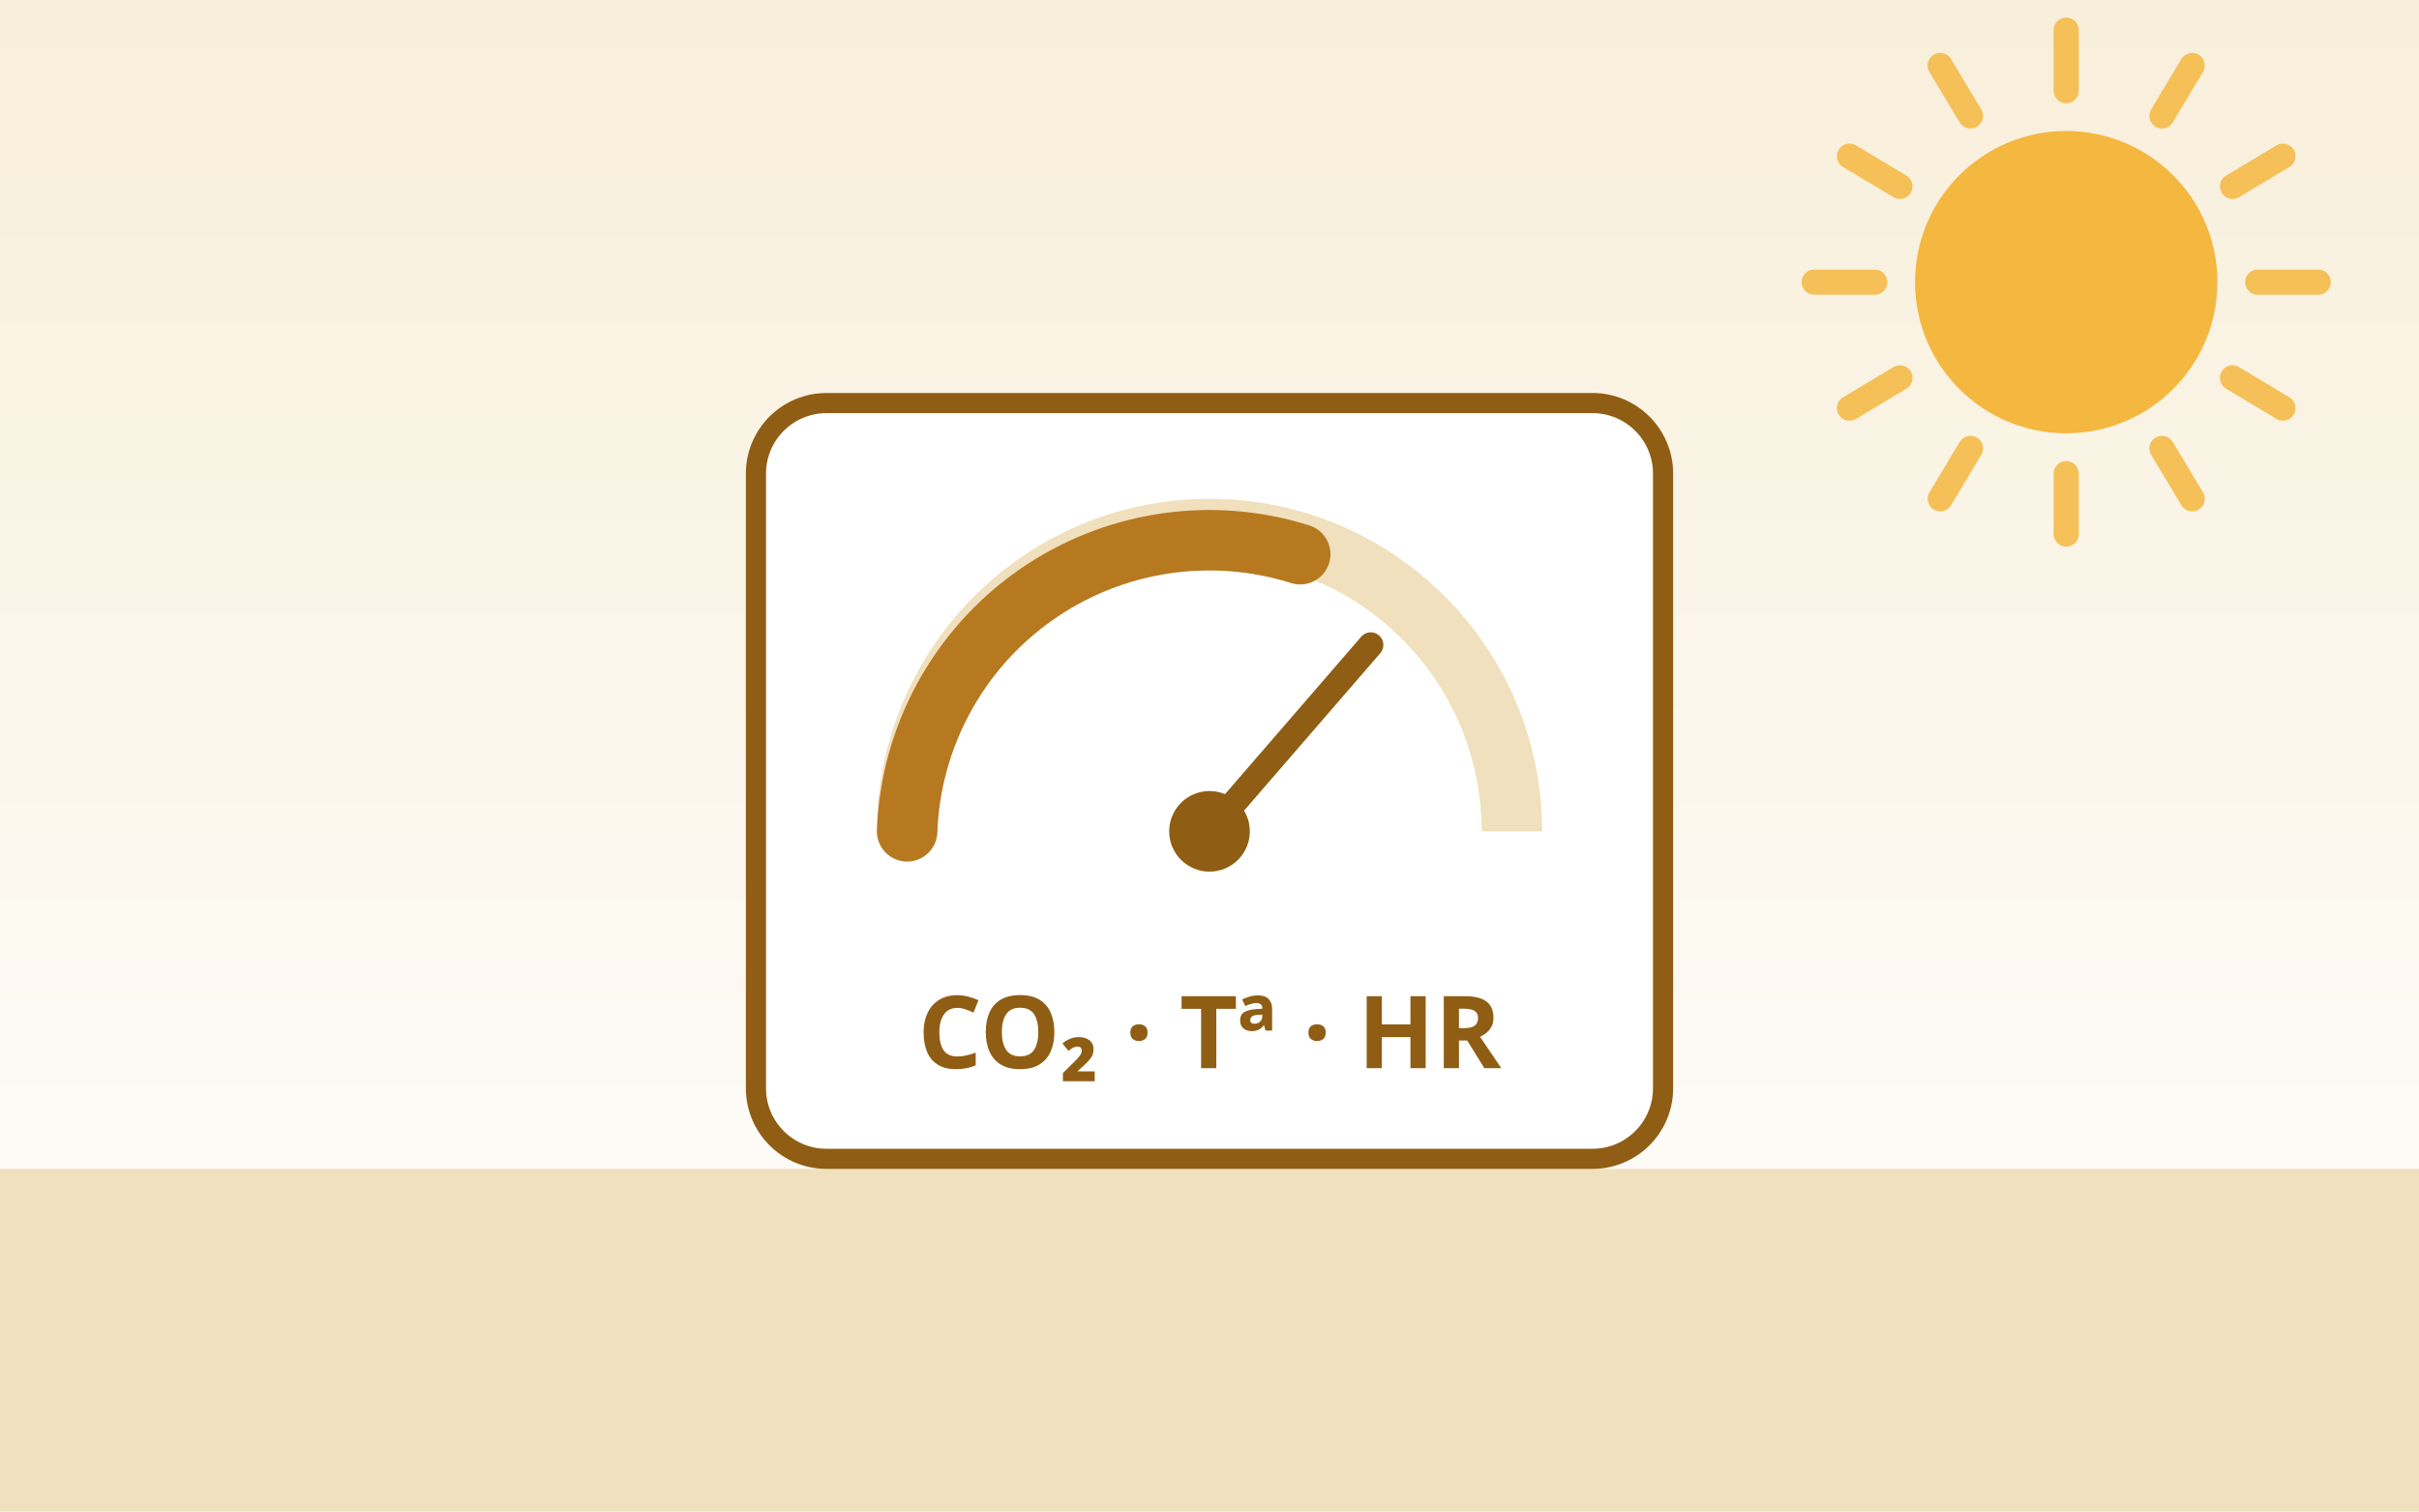
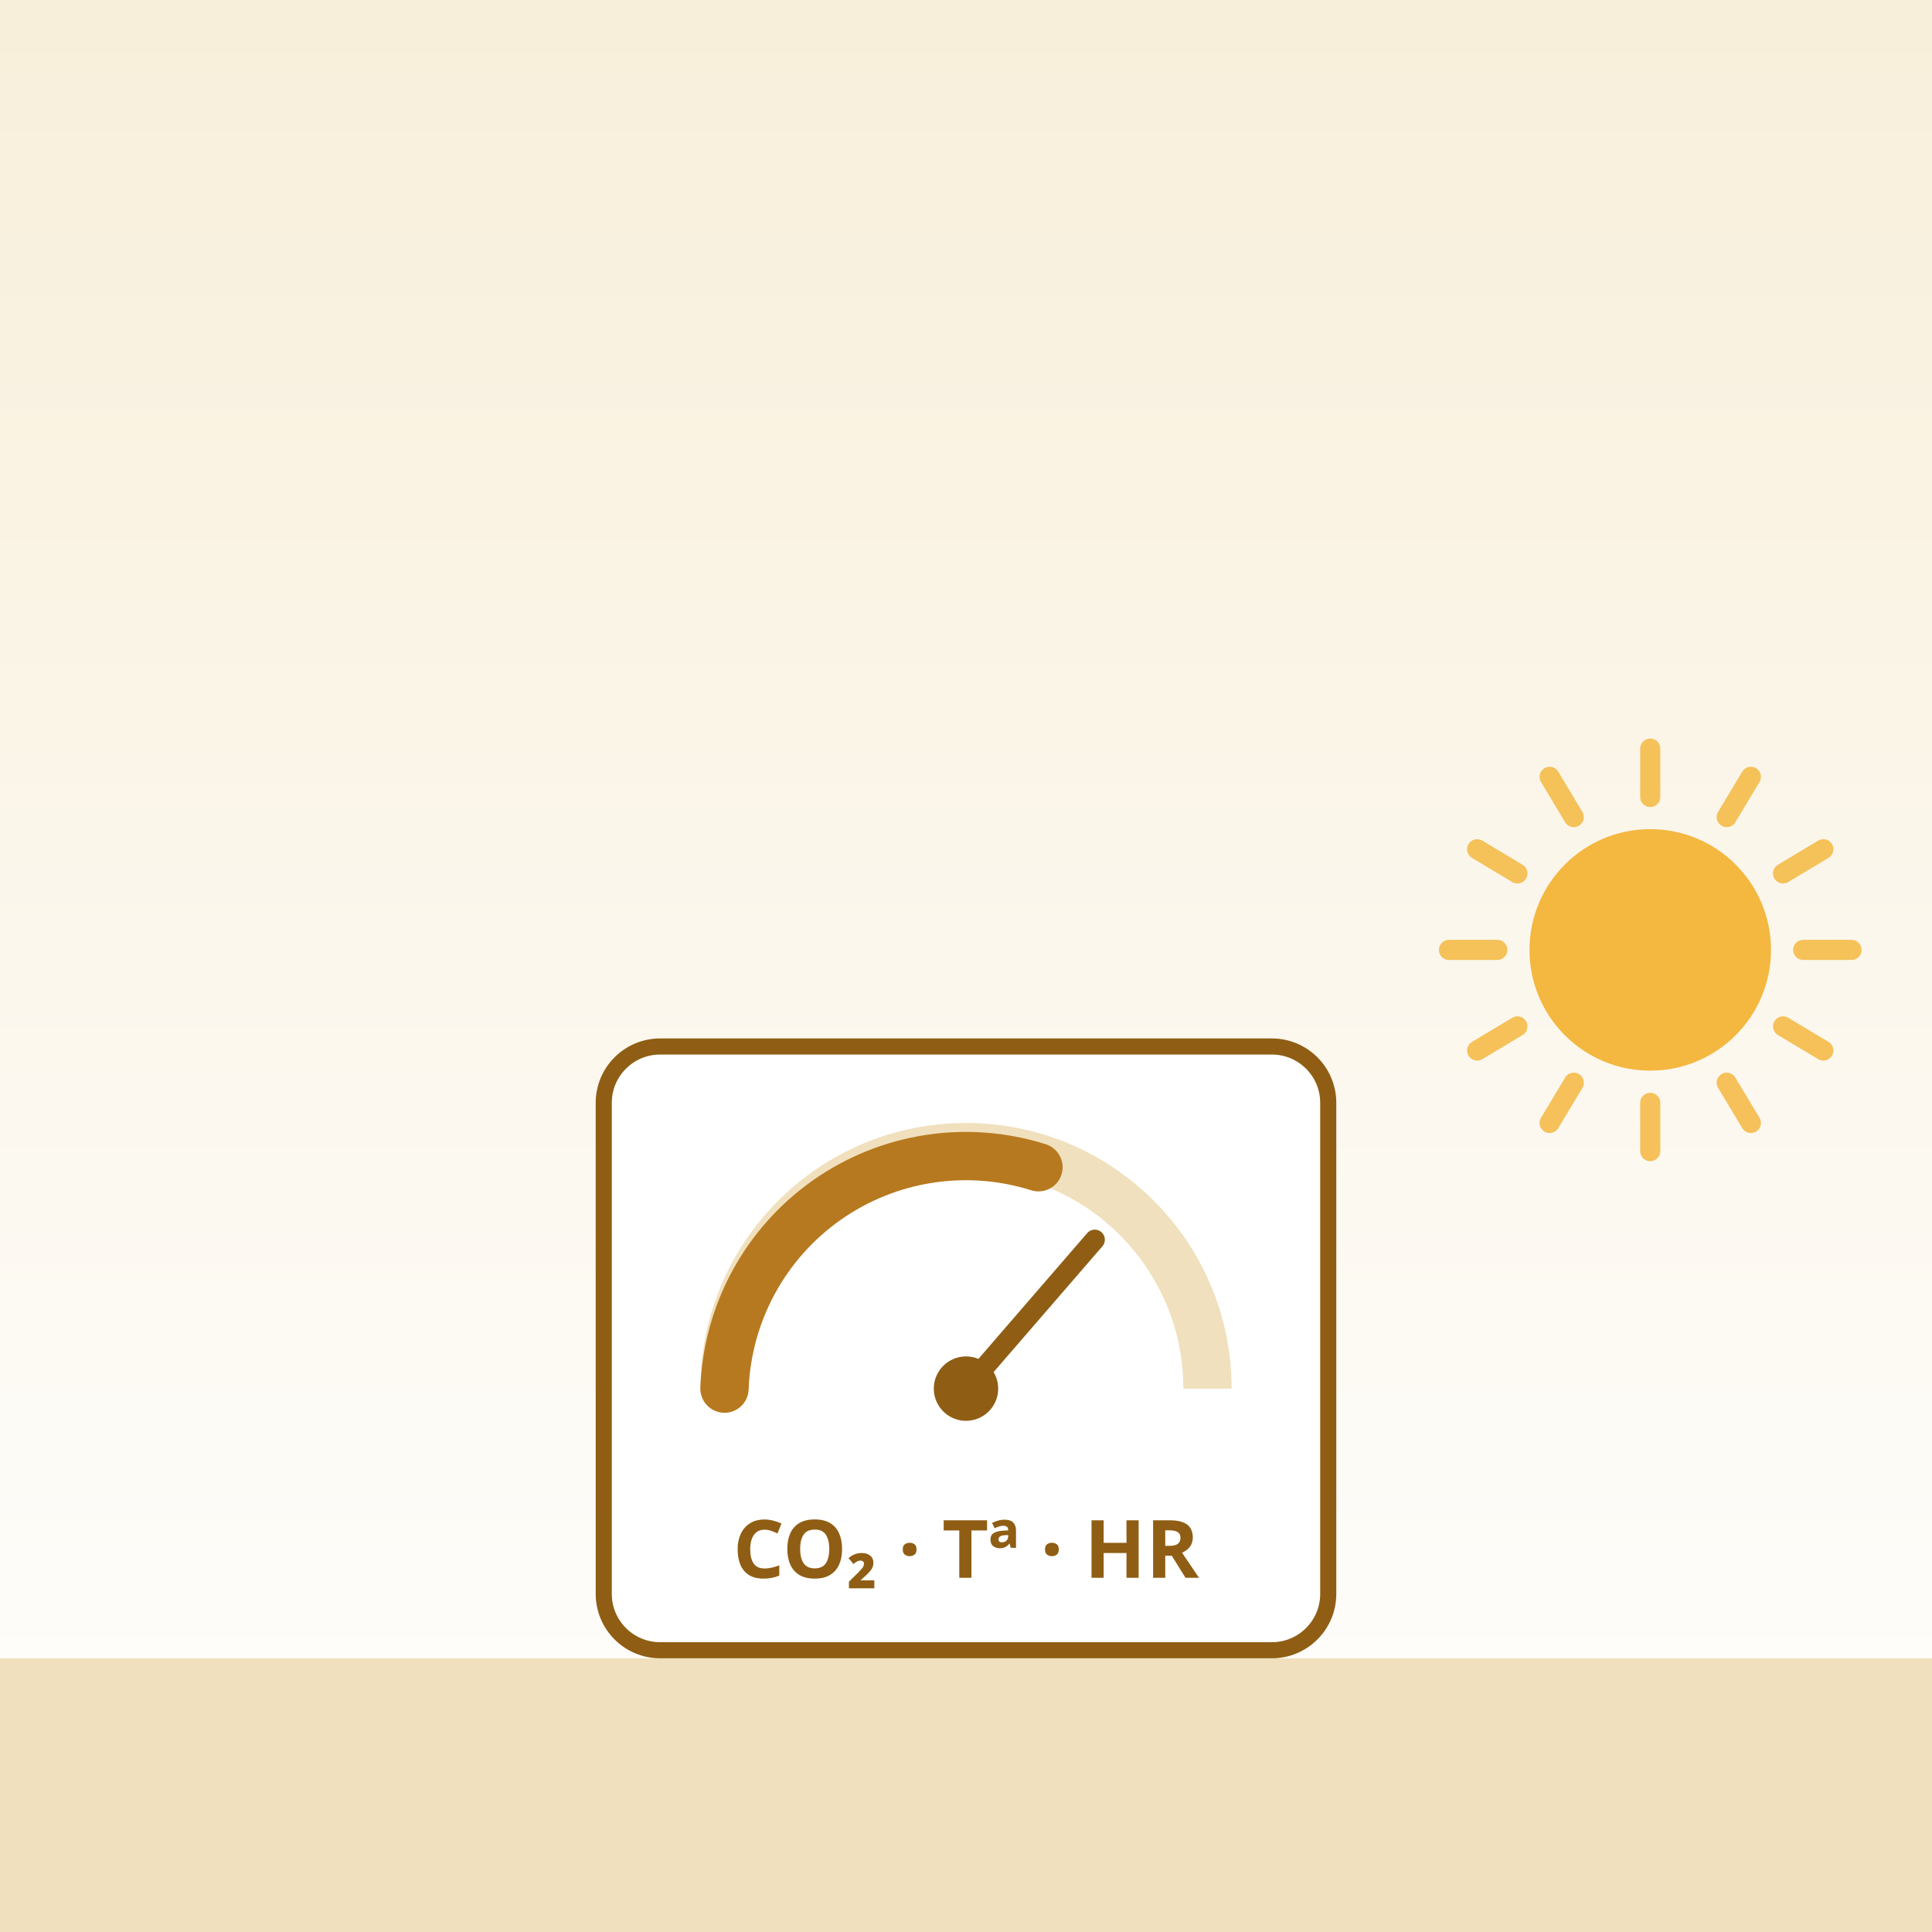
- <svg xmlns="http://www.w3.org/2000/svg" viewBox="0 0 480 300" fill="none">
+ <svg xmlns="http://www.w3.org/2000/svg" viewBox="0 0 400 400" fill="none">
  <defs>
    <linearGradient id="sky" x1="0" y1="0" x2="0" y2="1">
      <stop offset="0" stop-color="#f8efda" />
      <stop offset="1" stop-color="#ffffff" />
    </linearGradient>
  </defs>
-   <rect width="480" height="300" fill="url(#sky)" />
-   <rect x="0" y="232" width="480" height="68" fill="#f0e0bd" />
-   <rect x="150" y="80" width="180" height="150" rx="14" fill="#ffffff" stroke="#8f5e14" stroke-width="4" />
-   <path d="M180 165 a60 60 0 0 1 120 0" fill="none" stroke="#f0e0bd" stroke-width="12" />
-   <path d="M180 165 a60 60 0 0 1 78 -55" fill="none" stroke="#b7791f" stroke-width="12" stroke-linecap="round" />
-   <line x1="240" y1="165" x2="272" y2="128" stroke="#8f5e14" stroke-width="5" stroke-linecap="round" />
-   <circle cx="240" cy="165" r="8" fill="#8f5e14" />
-   <text x="240" y="212" font-family="sans-serif" font-size="20" font-weight="700" fill="#8f5e14" text-anchor="middle">CO₂ · Tª · HR</text>
-   <line x1="448" y1="56" x2="460" y2="56" stroke="#f4b740" stroke-width="5" stroke-linecap="round" opacity=".85" />
-   <line x1="443" y1="75" x2="453" y2="81" stroke="#f4b740" stroke-width="5" stroke-linecap="round" opacity=".85" />
-   <line x1="429" y1="89" x2="435" y2="99" stroke="#f4b740" stroke-width="5" stroke-linecap="round" opacity=".85" />
-   <line x1="410" y1="94" x2="410" y2="106" stroke="#f4b740" stroke-width="5" stroke-linecap="round" opacity=".85" />
-   <line x1="391" y1="89" x2="385" y2="99" stroke="#f4b740" stroke-width="5" stroke-linecap="round" opacity=".85" />
-   <line x1="377" y1="75" x2="367" y2="81" stroke="#f4b740" stroke-width="5" stroke-linecap="round" opacity=".85" />
-   <line x1="372" y1="56" x2="360" y2="56" stroke="#f4b740" stroke-width="5" stroke-linecap="round" opacity=".85" />
-   <line x1="377" y1="37" x2="367" y2="31" stroke="#f4b740" stroke-width="5" stroke-linecap="round" opacity=".85" />
-   <line x1="391" y1="23" x2="385" y2="13" stroke="#f4b740" stroke-width="5" stroke-linecap="round" opacity=".85" />
-   <line x1="410" y1="18" x2="410" y2="6" stroke="#f4b740" stroke-width="5" stroke-linecap="round" opacity=".85" />
-   <line x1="429" y1="23" x2="435" y2="13" stroke="#f4b740" stroke-width="5" stroke-linecap="round" opacity=".85" />
-   <line x1="443" y1="37" x2="453" y2="31" stroke="#f4b740" stroke-width="5" stroke-linecap="round" opacity=".85" />
-   <circle cx="410" cy="56" r="30" fill="#f4b740" />
+   <rect width="400" height="400" fill="url(#sky)" />
+   <g transform="translate(0,150) scale(0.83333)">
+     <rect x="0" y="232" width="480" height="68" fill="#f0e0bd" />
+     <rect x="150" y="80" width="180" height="150" rx="14" fill="#ffffff" stroke="#8f5e14" stroke-width="4" />
+     <path d="M180 165 a60 60 0 0 1 120 0" fill="none" stroke="#f0e0bd" stroke-width="12" />
+     <path d="M180 165 a60 60 0 0 1 78 -55" fill="none" stroke="#b7791f" stroke-width="12" stroke-linecap="round" />
+     <line x1="240" y1="165" x2="272" y2="128" stroke="#8f5e14" stroke-width="5" stroke-linecap="round" />
+     <circle cx="240" cy="165" r="8" fill="#8f5e14" />
+     <text x="240" y="212" font-family="sans-serif" font-size="20" font-weight="700" fill="#8f5e14" text-anchor="middle">CO₂ · Tª · HR</text>
+     <line x1="448" y1="56" x2="460" y2="56" stroke="#f4b740" stroke-width="5" stroke-linecap="round" opacity=".85" />
+     <line x1="443" y1="75" x2="453" y2="81" stroke="#f4b740" stroke-width="5" stroke-linecap="round" opacity=".85" />
+     <line x1="429" y1="89" x2="435" y2="99" stroke="#f4b740" stroke-width="5" stroke-linecap="round" opacity=".85" />
+     <line x1="410" y1="94" x2="410" y2="106" stroke="#f4b740" stroke-width="5" stroke-linecap="round" opacity=".85" />
+     <line x1="391" y1="89" x2="385" y2="99" stroke="#f4b740" stroke-width="5" stroke-linecap="round" opacity=".85" />
+     <line x1="377" y1="75" x2="367" y2="81" stroke="#f4b740" stroke-width="5" stroke-linecap="round" opacity=".85" />
+     <line x1="372" y1="56" x2="360" y2="56" stroke="#f4b740" stroke-width="5" stroke-linecap="round" opacity=".85" />
+     <line x1="377" y1="37" x2="367" y2="31" stroke="#f4b740" stroke-width="5" stroke-linecap="round" opacity=".85" />
+     <line x1="391" y1="23" x2="385" y2="13" stroke="#f4b740" stroke-width="5" stroke-linecap="round" opacity=".85" />
+     <line x1="410" y1="18" x2="410" y2="6" stroke="#f4b740" stroke-width="5" stroke-linecap="round" opacity=".85" />
+     <line x1="429" y1="23" x2="435" y2="13" stroke="#f4b740" stroke-width="5" stroke-linecap="round" opacity=".85" />
+     <line x1="443" y1="37" x2="453" y2="31" stroke="#f4b740" stroke-width="5" stroke-linecap="round" opacity=".85" />
+     <circle cx="410" cy="56" r="30" fill="#f4b740" />
+   </g>
</svg>
